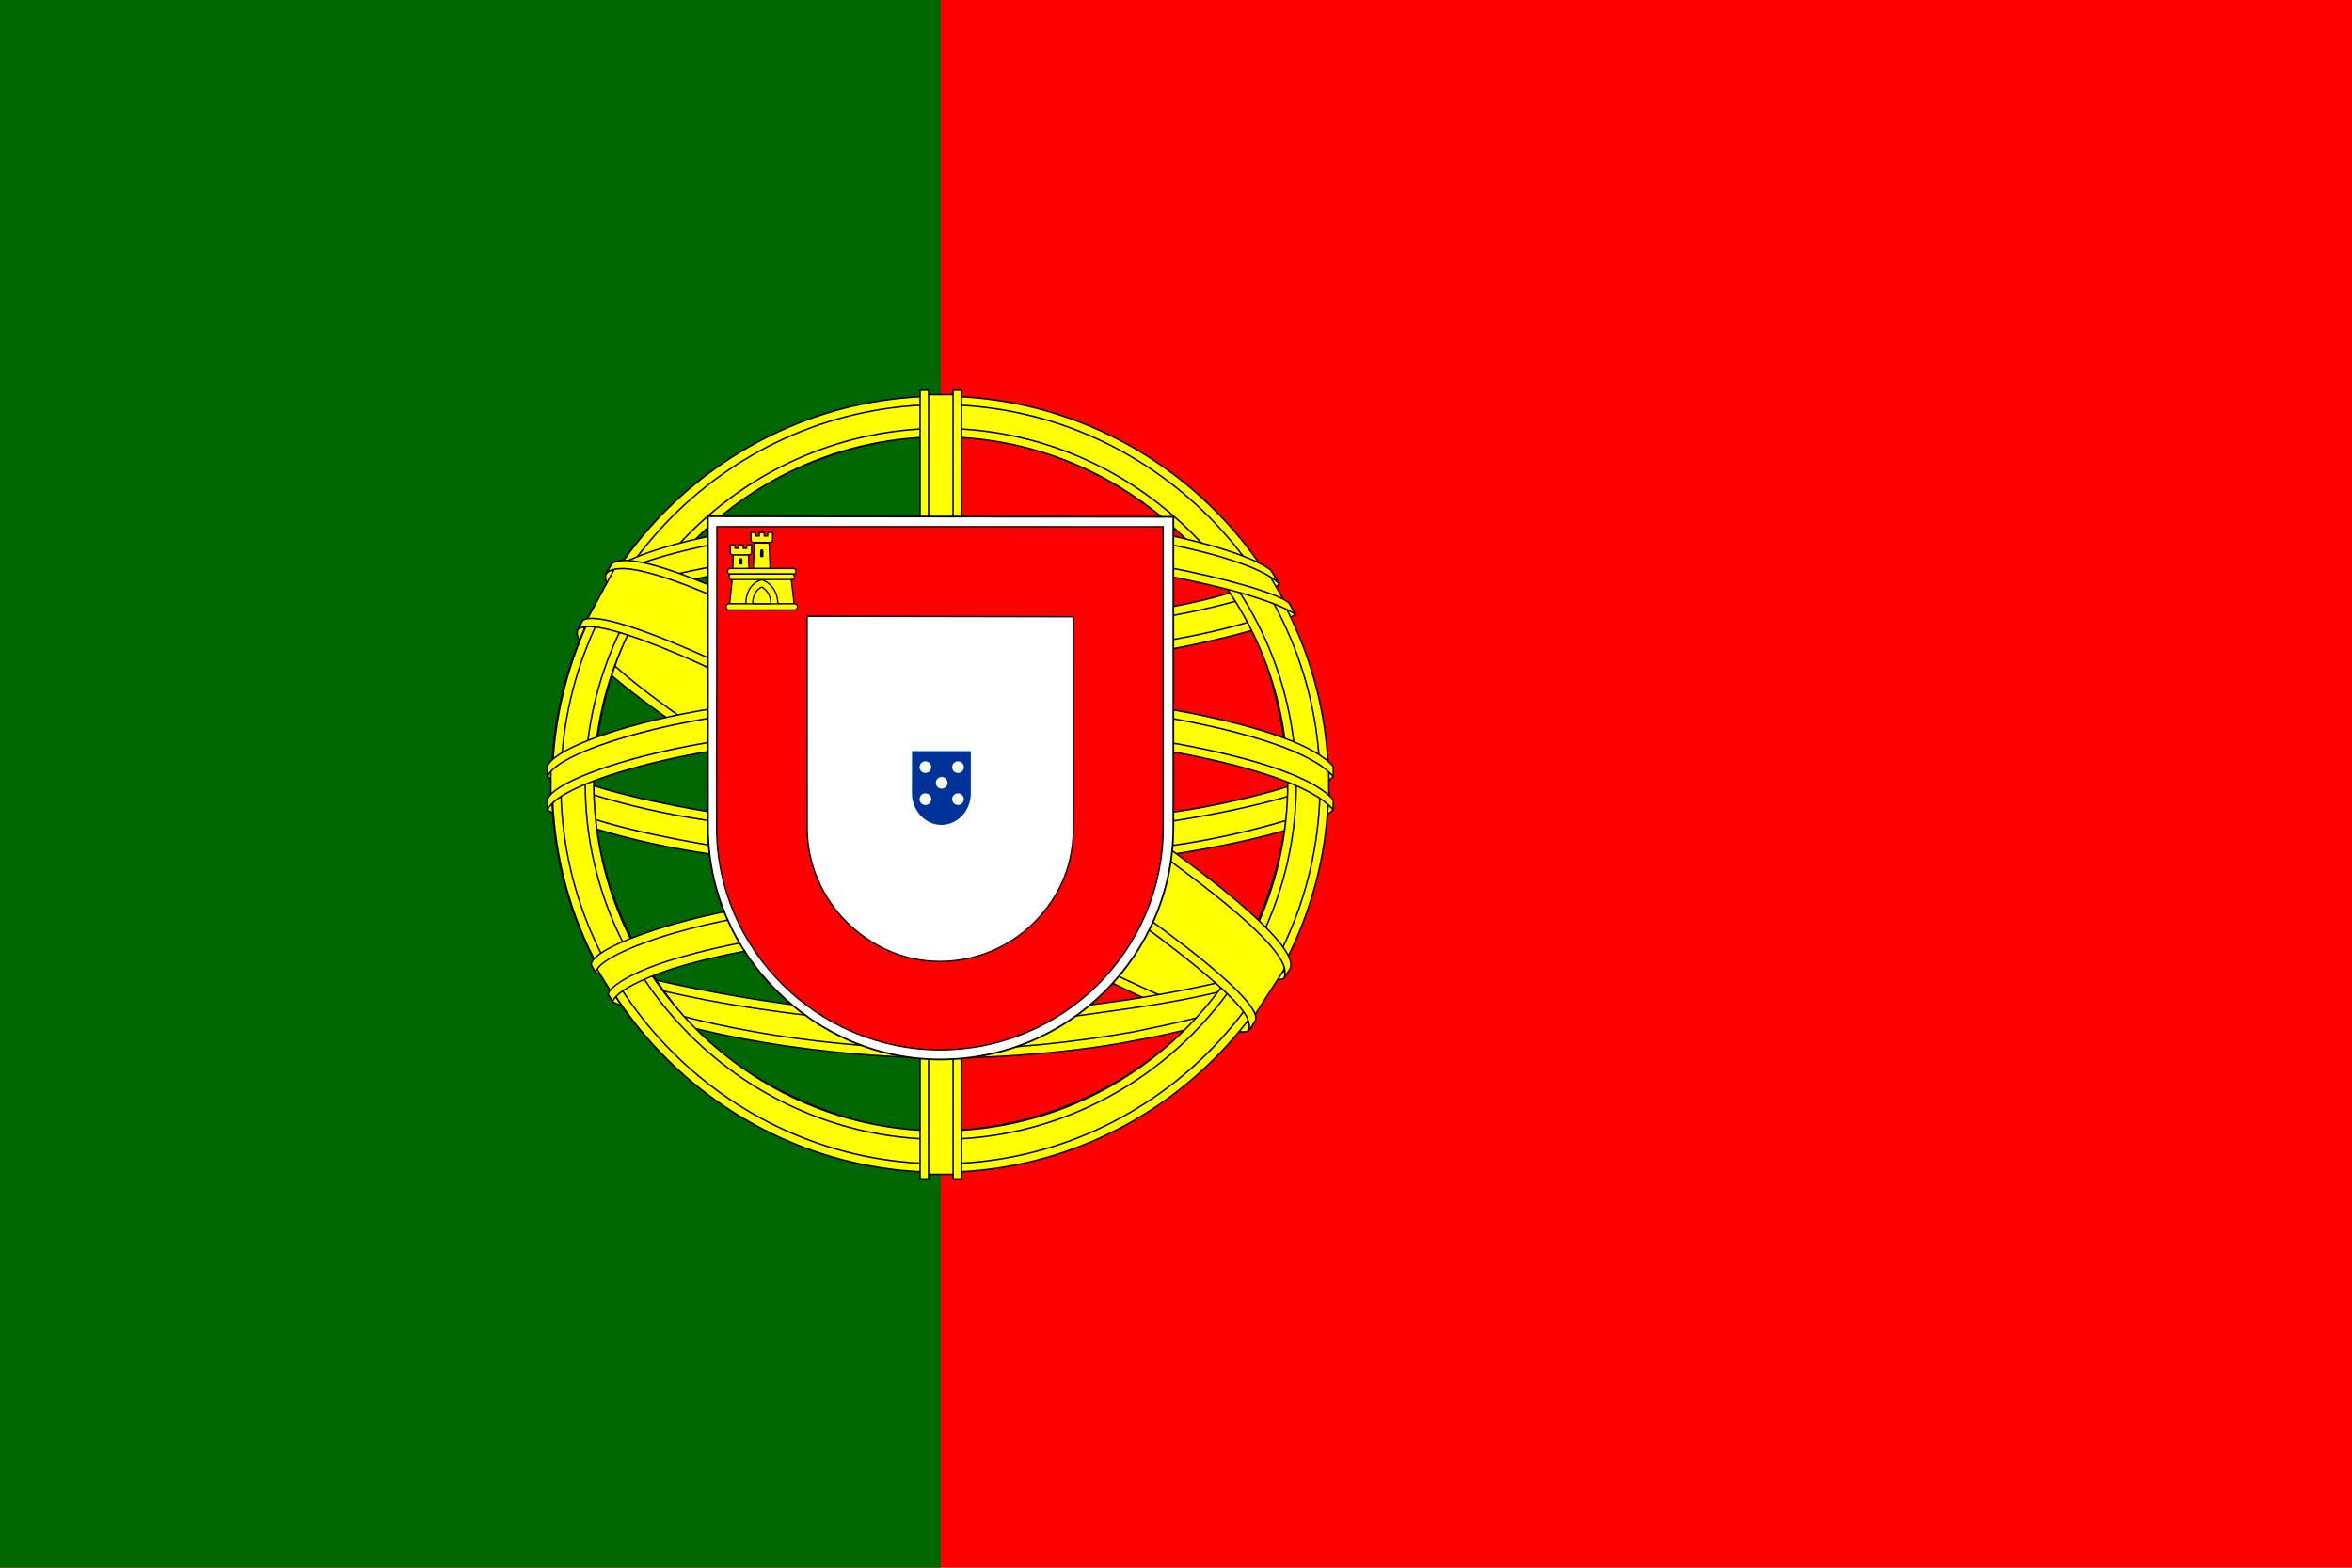
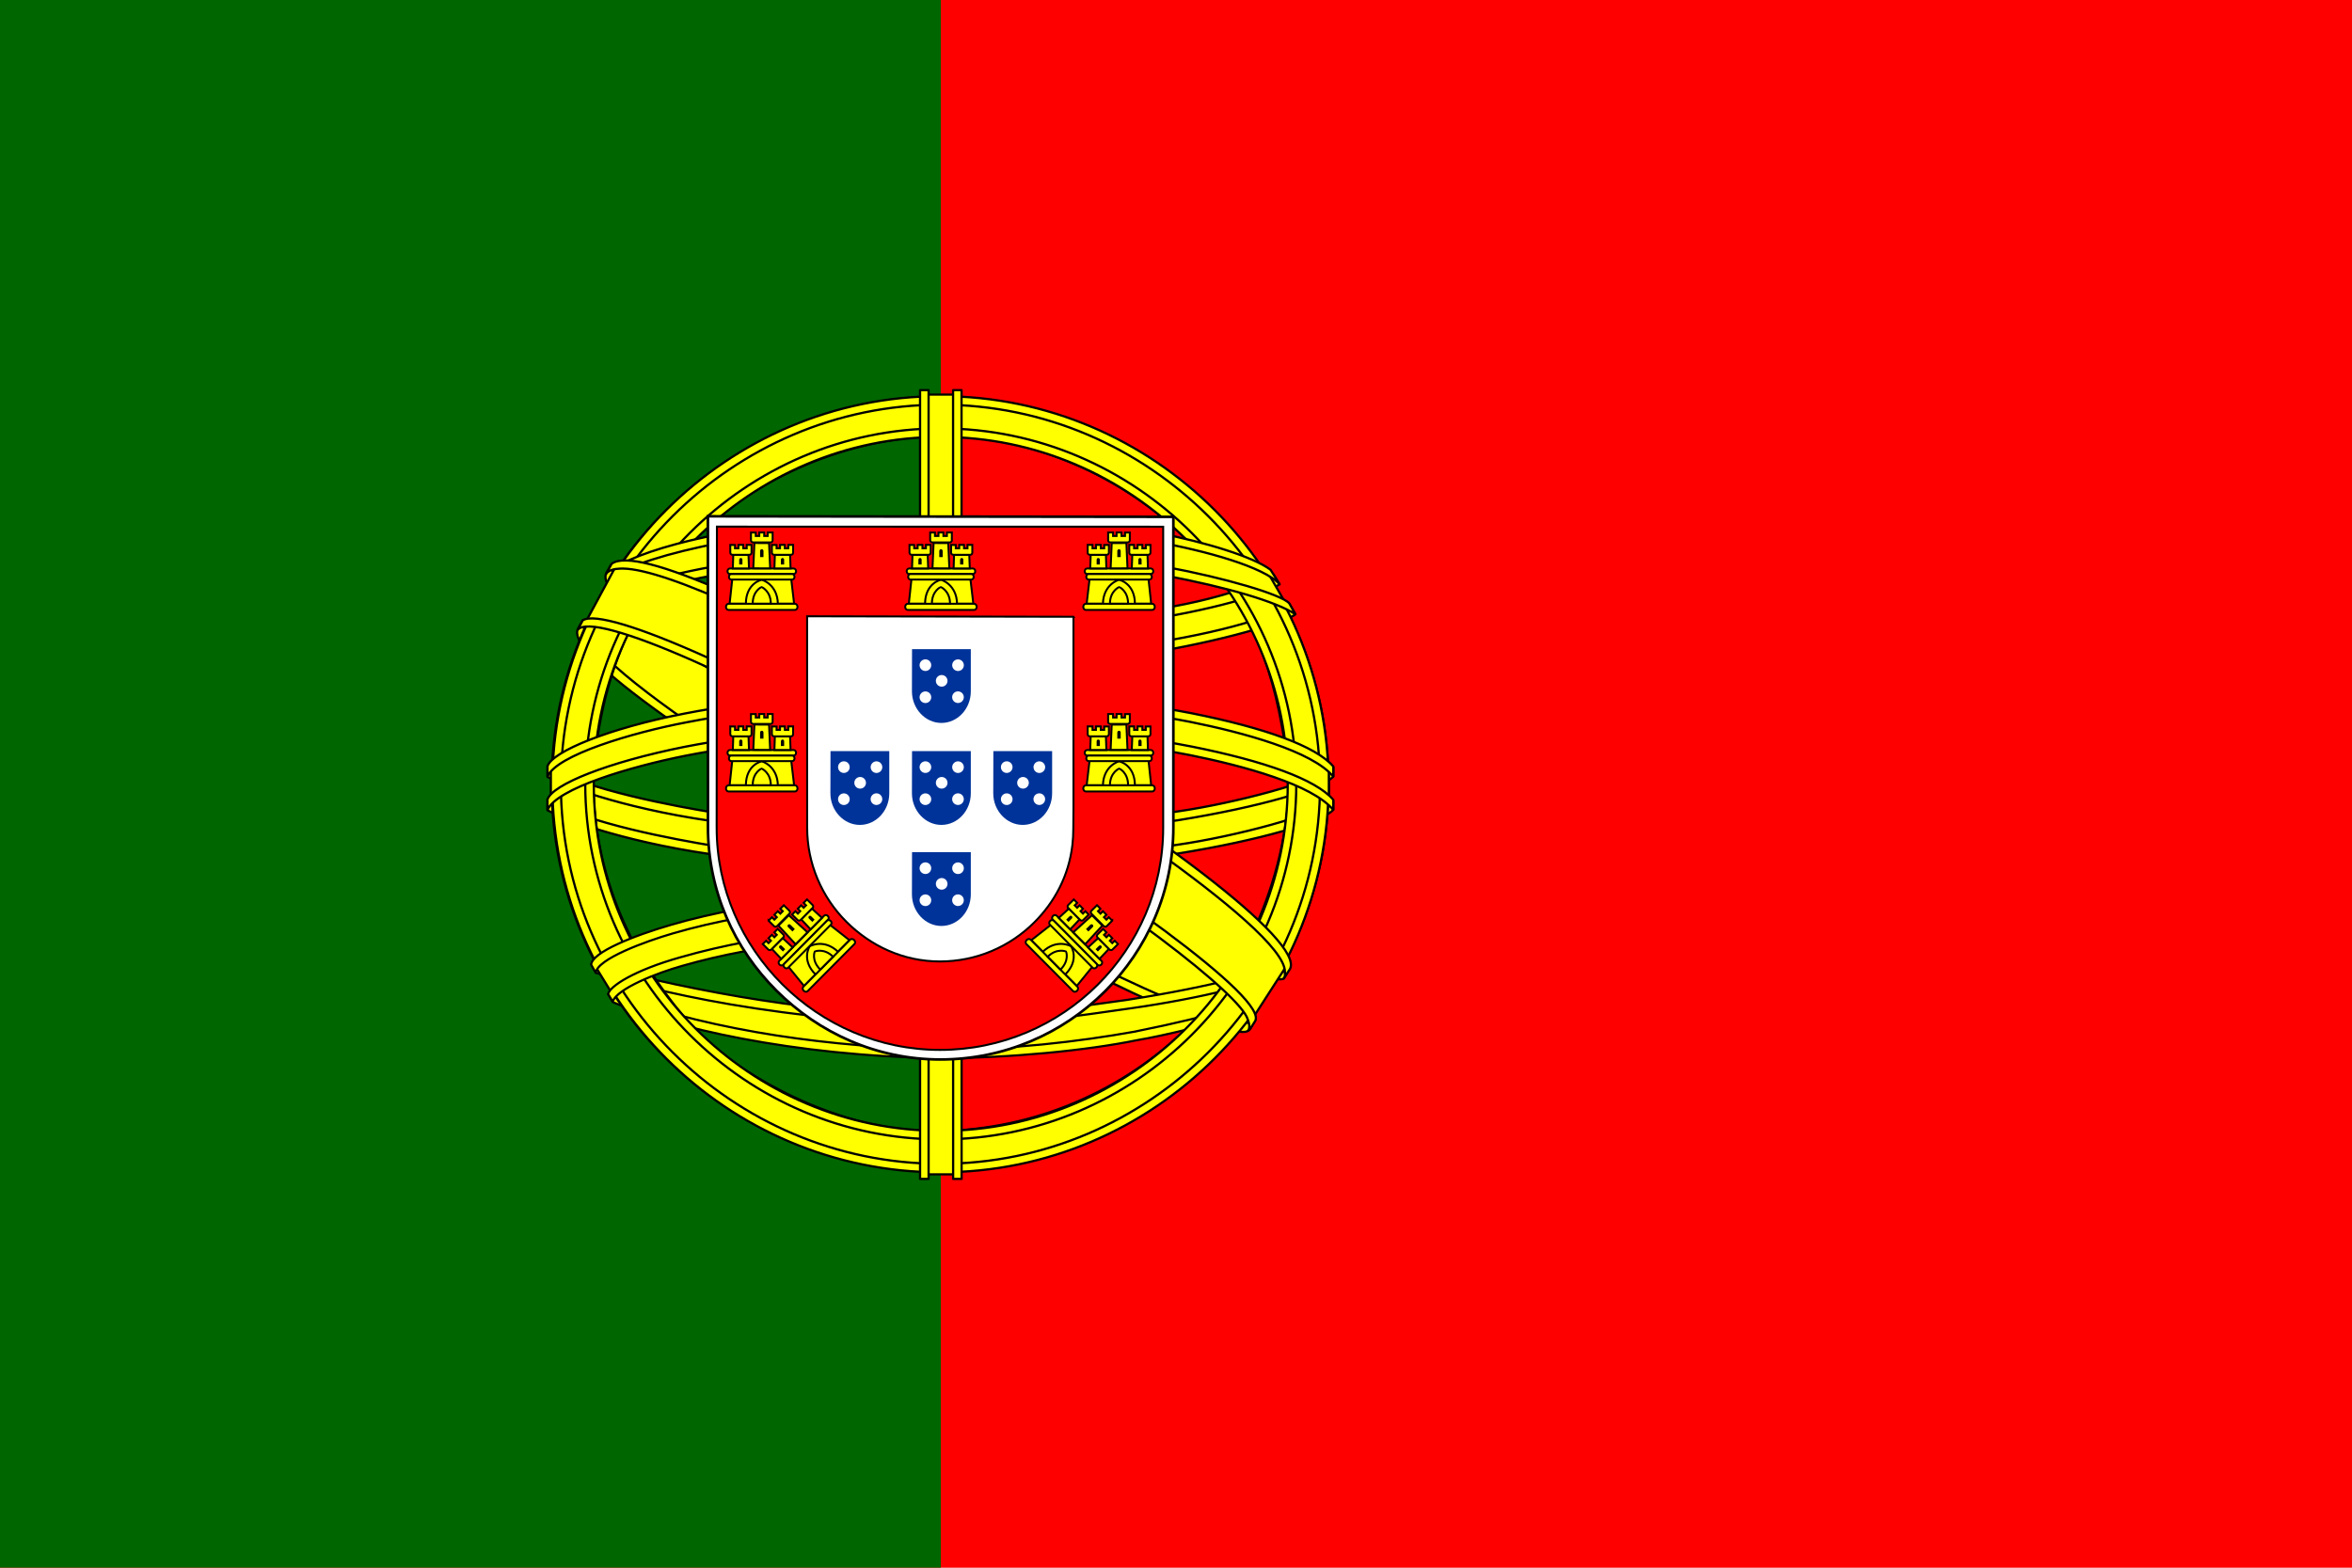
- <svg xmlns="http://www.w3.org/2000/svg" width="900" height="600" viewBox="0 0 900 600" fill="none">
-   <path d="M900 0H0V600H900V0Z" fill="#FF0000" />
-   <path d="M360 0H0V600H360V0Z" fill="#006600" />
-   <path fill-rule="evenodd" clip-rule="evenodd" d="M477.36 393.06C432.045 391.695 224.25 261.99 222.825 241.335L234.3 222.199C254.911 252.148 467.34 378.289 488.205 373.819L477.36 393.054" fill="#FFFF00" />
-   <path d="M477.36 393.06C432.045 391.695 224.25 261.99 222.825 241.335L234.3 222.199C254.911 252.148 467.34 378.289 488.205 373.819L477.36 393.054" stroke="black" stroke-width="0.573" stroke-linecap="round" stroke-linejoin="round" />
-   <path fill-rule="evenodd" clip-rule="evenodd" d="M231.885 219.6C227.82 230.54 286.108 266.577 356.239 309.231C426.367 351.882 486.837 378.24 491.319 374.46C491.593 373.972 493.524 370.648 493.347 370.675C492.507 371.941 490.462 372.341 487.271 371.421C468.325 365.956 418.909 343.274 357.71 306.162C296.513 269.048 243.269 234.846 234.994 220.314C234.418 219.307 234.008 217.47 234.091 216.041L233.89 216.038L232.128 219.118L231.886 219.601H231.885L231.885 219.6ZM478.425 393.66C477.656 395.054 476.224 395.1 473.503 394.801C456.553 392.926 405.119 367.914 344.26 331.482C273.445 289.092 214.96 250.467 221.305 240.372L223.031 237.32L223.371 237.426C217.665 254.533 338.793 323.793 345.924 328.209C416.01 371.63 475.096 396.986 480.325 390.396L478.423 393.668V393.664L478.425 393.66Z" fill="#FFFF00" stroke="black" stroke-width="0.573" stroke-linecap="round" stroke-linejoin="round" />
-   <path fill-rule="evenodd" clip-rule="evenodd" d="M360.255 253.845C405.611 253.486 461.58 247.647 493.79 234.81L486.85 223.535C467.812 234.072 411.535 241.001 359.872 242.037C298.768 241.475 255.637 235.785 234.026 221.285L227.476 233.291C267.202 250.102 307.91 253.672 360.256 253.846" fill="#FFFF00" />
-   <path d="M360.255 253.845C405.611 253.486 461.58 247.647 493.79 234.81L486.85 223.535C467.812 234.072 411.535 241.001 359.872 242.037C298.768 241.475 255.637 235.785 234.026 221.285L227.476 233.291C267.202 250.102 307.91 253.672 360.256 253.846" stroke="black" stroke-width="0.573" stroke-linecap="round" stroke-linejoin="round" />
-   <path fill-rule="evenodd" clip-rule="evenodd" d="M495.66 235.065C494.552 236.838 473.546 244.082 442.601 249.428C421.619 252.627 394.25 255.361 360.095 255.394C327.645 255.425 301.137 253.115 281.069 250.395C248.585 245.302 231.819 238.215 225.621 235.711C226.214 234.532 226.595 233.705 227.166 232.604C245.009 239.708 261.852 243.992 281.585 247.028C301.521 249.728 327.71 252.071 359.999 252.041C393.995 252.006 421.062 249.064 441.923 245.961C473.655 240.842 490.989 234.256 493.424 231.197L495.665 235.065H495.662H495.66ZM489.57 223.631C486.13 226.393 468.993 232.471 438.841 237.286C418.719 240.17 393.133 242.751 360.444 242.783C329.388 242.813 304.015 240.721 284.716 237.909C254.095 233.91 237.798 226.696 231.922 224.593C232.507 223.582 233.102 222.58 233.713 221.573C238.285 223.875 254.013 230.259 285.052 234.656C304.132 237.362 329.544 239.378 360.445 239.346C392.98 239.313 418.275 236.682 438.27 233.814C468.577 229.644 484.885 221.893 487.362 219.952L489.571 223.628V223.631L489.57 223.631Z" fill="#FFFF00" stroke="black" stroke-width="0.573" stroke-linecap="round" stroke-linejoin="round" />
-   <path fill-rule="evenodd" clip-rule="evenodd" d="M211.32 308.49C239.217 323.494 301.177 331.056 359.811 331.576C413.197 331.661 482.748 323.324 508.756 309.541L508.041 294.523C499.904 307.239 425.371 319.437 359.232 318.937C293.092 318.439 231.675 308.223 211.201 294.999L211.32 308.486" fill="#FFFF00" />
-   <path d="M211.32 308.49C239.217 323.494 301.177 331.056 359.811 331.576C413.197 331.661 482.748 323.324 508.756 309.541L508.041 294.523C499.904 307.239 425.371 319.437 359.232 318.937C293.092 318.439 231.675 308.223 211.201 294.999L211.32 308.486" stroke="black" stroke-width="0.573" stroke-linecap="round" stroke-linejoin="round" />
-   <path fill-rule="evenodd" clip-rule="evenodd" d="M510.18 306.33L510.181 309.911C506.272 314.585 481.762 321.649 451.026 326.624C427.633 330.21 397.135 332.916 359.133 332.916C323.029 332.916 294.238 330.341 271.911 326.914C236.617 321.774 214.042 312.774 209.511 310.088L209.531 305.91C223.143 314.96 260.022 321.581 272.406 323.607C294.588 327.012 323.208 329.567 359.132 329.567C396.956 329.567 427.283 326.88 450.528 323.318C472.58 320.132 503.994 311.848 510.179 306.332H510.18L510.18 306.33ZM510.195 293.591L510.196 297.173C506.287 301.844 481.777 308.908 451.041 313.883C427.648 317.469 397.15 320.174 359.148 320.174C323.044 320.174 294.253 317.603 271.926 314.172C236.632 309.035 214.057 300.035 209.526 297.348L209.546 293.17C223.158 302.219 260.037 308.841 272.421 310.864C294.603 314.272 323.223 316.828 359.147 316.828C396.971 316.828 427.298 314.14 450.543 310.575C472.595 307.389 504.009 299.105 510.194 293.589L510.195 293.592L510.195 293.591Z" fill="#FFFF00" stroke="black" stroke-width="0.573" stroke-linecap="round" stroke-linejoin="round" />
-   <path fill-rule="evenodd" clip-rule="evenodd" d="M359.685 390.48C295.527 390.098 240.553 372.992 228.945 370.164L237.41 383.416C257.915 392.041 311.546 404.896 360.3 403.472C409.056 402.05 451.665 398.273 481.692 383.656L490.372 369.922C469.909 379.56 400.27 390.381 359.684 390.48" fill="#FFFF00" />
-   <path d="M359.685 390.48C295.527 390.098 240.553 372.992 228.945 370.164L237.41 383.416C257.915 392.041 311.546 404.896 360.3 403.472C409.056 402.05 451.665 398.273 481.692 383.656L490.372 369.922C469.909 379.56 400.27 390.381 359.684 390.48" stroke="black" stroke-width="0.573" stroke-linecap="round" stroke-linejoin="round" />
-   <path fill-rule="evenodd" clip-rule="evenodd" d="M484.95 380.58C483.675 382.528 482.375 384.453 481.056 386.324C466.893 391.318 444.577 396.56 435.16 398.09C415.924 402.053 386.163 404.981 359.749 404.994C302.914 404.162 256.392 393.036 234.505 383.546L232.739 380.509L233.028 380.053L236.022 381.215C274.944 395.14 318.659 400.695 360.07 401.693C386.377 401.785 412.712 398.678 434.008 394.869C466.664 388.326 479.869 383.394 483.92 381.158L484.951 380.58H484.949L484.95 380.58ZM492.476 368.167C492.509 368.205 492.542 368.242 492.574 368.283C491.62 369.893 490.637 371.531 489.631 373.177C482.077 375.877 461.578 381.875 431.642 386.06C411.919 388.747 399.659 391.349 360.424 392.111C286.901 390.241 239.299 375.865 227.99 372.319L226.314 369.104C268.923 380.227 312.447 387.992 360.426 388.786C396.322 388.021 411.594 385.378 431.154 382.711C466.061 377.283 483.648 371.536 488.927 369.877C488.86 369.782 488.782 369.681 488.695 369.578L492.48 368.164L492.477 368.167L492.476 368.167Z" fill="#FFFF00" stroke="black" stroke-width="0.55" stroke-linecap="round" stroke-linejoin="round" />
-   <path fill-rule="evenodd" clip-rule="evenodd" d="M493.245 296.64C493.453 338.845 471.855 376.719 454.458 393.427C429.846 417.066 397.214 432.271 359.105 432.972C316.55 433.754 276.425 406.011 265.662 393.823C244.62 369.996 227.489 339.738 226.94 298.959C229.546 252.895 247.629 220.809 273.842 198.805C300.054 176.802 334.956 166.086 364.023 166.852C397.56 167.737 436.736 184.189 463.805 216.85C481.539 238.249 489.219 261.472 493.245 296.64ZM359.466 152.127C441.194 152.127 508.41 218.634 508.41 300.181C508.41 381.727 441.194 448.237 359.466 448.237C277.739 448.237 211.08 381.729 211.08 300.181C211.08 218.634 277.739 152.127 359.466 152.127" fill="#FFFF00" />
-   <path d="M359.466 152.127C441.194 152.127 508.41 218.634 508.41 300.181C508.41 381.727 441.194 448.237 359.466 448.237C277.739 448.237 211.08 381.729 211.08 300.181C211.08 218.634 277.739 152.127 359.466 152.127M493.245 296.64C493.453 338.845 471.855 376.719 454.458 393.427C429.846 417.066 397.214 432.271 359.105 432.972C316.55 433.754 276.425 406.011 265.662 393.823C244.62 369.996 227.489 339.738 226.94 298.959C229.546 252.895 247.629 220.809 273.842 198.805C300.054 176.802 334.956 166.086 364.023 166.852C397.56 167.737 436.736 184.189 463.805 216.85C481.539 238.249 489.219 261.472 493.245 296.64Z" stroke="black" stroke-width="0.573" stroke-linecap="round" stroke-linejoin="round" />
-   <path fill-rule="evenodd" clip-rule="evenodd" d="M359.865 151.62C441.666 151.62 508.382 218.345 508.382 300.153C508.382 381.96 441.665 448.683 359.865 448.683C278.064 448.683 211.349 381.962 211.349 300.153C211.349 218.345 278.066 151.62 359.865 151.62V151.62ZM214.617 300.154C214.617 380.044 280.221 445.417 359.865 445.417C439.511 445.417 505.115 380.044 505.115 300.154C505.115 220.261 439.509 154.888 359.865 154.888C280.221 154.888 214.617 220.264 214.617 300.154Z" fill="#FFFF00" stroke="black" stroke-width="0.573" stroke-linecap="round" stroke-linejoin="round" />
-   <path fill-rule="evenodd" clip-rule="evenodd" d="M359.985 163.965C434.581 163.965 496.024 225.196 496.024 300.021C496.024 374.847 434.58 436.075 359.985 436.075C285.39 436.075 223.945 374.847 223.945 300.021C223.945 225.196 285.391 163.965 359.985 163.965V163.965ZM227.212 300.02C227.212 373.047 287.181 432.806 359.985 432.806C432.789 432.806 492.757 373.047 492.757 300.02C492.757 226.991 432.79 167.232 359.985 167.232C287.181 167.232 227.212 226.991 227.212 300.02Z" fill="#FFFF00" stroke="black" stroke-width="0.573" stroke-linecap="round" stroke-linejoin="round" />
-   <path fill-rule="evenodd" clip-rule="evenodd" d="M365.97 151.02H353.242L353.257 449.46H366.029L365.97 151.02Z" fill="#FFFF00" stroke="black" stroke-width="0.573" stroke-linecap="round" stroke-linejoin="round" />
-   <path fill-rule="evenodd" clip-rule="evenodd" d="M364.695 149.319H367.935L367.963 451.194H364.72L364.697 149.319H364.695ZM352.063 149.322H355.328L355.333 451.197H352.065V149.322H352.063Z" fill="#FFFF00" stroke="black" stroke-width="0.573" stroke-linecap="round" stroke-linejoin="round" />
-   <path fill-rule="evenodd" clip-rule="evenodd" d="M508.485 305.902V294.869L499.5 286.499L448.5 272.999L375 265.499L286.5 269.999L223.5 284.999L210.78 294.419V305.455L243 290.999L319.5 278.999H393L447 284.999L484.5 293.999L508.485 305.902Z" fill="#FFFF00" stroke="black" stroke-width="0.573" stroke-linecap="round" stroke-linejoin="round" />
-   <path fill-rule="evenodd" clip-rule="evenodd" d="M359.925 277.155C395 277.09 429.03 280.478 456.023 285.734C483.876 291.302 503.478 298.268 510.18 306.091L510.173 309.964C502.09 300.229 475.713 293.092 455.396 289.012C428.609 283.801 394.806 280.437 359.925 280.502C323.118 280.571 288.845 284.057 262.449 289.207C241.269 293.409 213.023 301.758 209.496 309.994V305.96C211.433 300.26 232.466 291.741 261.972 285.835C288.566 280.649 322.902 277.222 359.925 277.155V277.155ZM359.94 264.417C395.015 264.353 429.045 267.743 456.038 272.996C483.891 278.567 503.493 285.529 510.195 293.352L510.188 297.226C502.105 287.493 475.728 280.355 455.411 276.277C428.624 271.063 394.821 267.699 359.94 267.767C323.133 267.833 289.026 271.321 262.628 276.469C242.189 280.343 212.789 289.023 209.51 297.259V293.222C211.446 287.584 232.905 278.76 261.987 273.097C288.581 267.911 322.917 264.487 359.94 264.417V264.417Z" fill="#FFFF00" stroke="black" stroke-width="0.573" stroke-linecap="round" stroke-linejoin="round" />
-   <path fill-rule="evenodd" clip-rule="evenodd" d="M359.22 199.44C414.493 199.163 462.705 207.168 484.762 218.467L492.808 232.386C473.637 222.054 421.624 211.311 359.301 212.917C308.52 213.229 254.26 218.508 227.037 233.032L236.642 216.969C258.984 205.382 311.675 199.504 359.222 199.443" fill="#FFFF00" />
-   <path d="M359.22 199.44C414.493 199.163 462.705 207.168 484.762 218.467L492.808 232.386C473.637 222.054 421.624 211.311 359.301 212.917C308.52 213.229 254.26 218.508 227.037 233.032L236.642 216.969C258.984 205.382 311.675 199.504 359.222 199.443" stroke="black" stroke-width="0.573" stroke-linecap="round" stroke-linejoin="round" />
-   <path fill-rule="evenodd" clip-rule="evenodd" d="M359.955 210.93C391.481 210.846 421.943 212.625 446.169 216.995C468.731 221.194 490.247 227.497 493.323 230.886L495.708 235.101C488.226 230.215 469.607 224.775 445.7 220.242C421.691 215.729 391.25 214.234 359.9 214.317C324.317 214.195 296.672 216.073 272.946 220.21C247.854 224.905 230.445 231.612 226.151 234.799L228.488 230.344C236.833 226.087 250.073 220.955 272.323 216.949C296.858 212.467 324.797 211.123 359.957 210.93H359.956L359.955 210.93ZM359.942 198.203C390.111 198.124 419.9 199.805 443.12 203.979C461.433 207.544 479.544 213.11 486.176 218.063L489.664 223.606C483.734 217.014 461.41 210.767 441.703 207.268C418.662 203.294 390.111 201.721 359.941 201.47C328.279 201.558 299.019 203.498 276.313 207.632C254.652 211.754 240.673 216.634 234.759 220.446L237.826 215.815C245.988 211.519 259.174 207.572 275.781 204.346C298.654 200.181 328.095 198.292 359.943 198.203H359.942Z" fill="#FFFF00" stroke="black" stroke-width="0.573" stroke-linecap="round" stroke-linejoin="round" />
-   <path fill-rule="evenodd" clip-rule="evenodd" d="M433.725 361.89C406.398 356.789 379.022 356.048 359.9 356.273C267.789 357.352 238.034 375.186 234.402 380.586L227.518 369.364C250.969 352.366 301.128 342.833 360.399 343.808C391.176 344.312 417.735 346.356 440.077 350.684L433.723 361.893" fill="#FFFF00" />
-   <path d="M433.725 361.89C406.398 356.789 379.022 356.048 359.9 356.273C267.789 357.352 238.034 375.186 234.402 380.586L227.518 369.364C250.969 352.366 301.128 342.833 360.399 343.808C391.176 344.312 417.735 346.356 440.077 350.684L433.723 361.893" stroke="black" stroke-width="0.573" stroke-linecap="round" stroke-linejoin="round" />
-   <path fill-rule="evenodd" clip-rule="evenodd" d="M359.37 354.69C384.993 355.072 410.144 356.13 434.42 360.657L432.662 363.761C410.115 359.599 386.079 358.006 359.457 358.136C325.463 357.87 291.08 361.045 261.146 369.636C251.701 372.264 236.064 378.337 234.47 383.355L232.721 380.471C233.225 377.505 242.675 371.349 260.342 366.385C294.629 356.567 326.7 354.912 359.37 354.687V354.69L359.37 354.69ZM360.533 341.795C387.08 342.291 414.496 343.519 441.143 348.797L439.312 352.028C415.249 347.251 392.259 345.658 360.69 345.172C326.587 345.235 290.413 347.666 257.523 357.228C246.904 360.321 228.577 367.009 227.967 372.303L226.218 369.205C226.616 364.396 242.481 358.123 256.755 353.971C289.899 344.335 326.167 341.857 360.534 341.795L360.533 341.795Z" fill="#FFFF00" stroke="black" stroke-width="0.55" stroke-linecap="round" stroke-linejoin="round" />
-   <path fill-rule="evenodd" clip-rule="evenodd" d="M491.37 371.07L480.301 388.244L448.5 360L366 304.5L273 253.5L224.715 236.985L235.005 217.905L238.5 216L268.5 223.5L367.5 274.5L424.5 310.5L472.5 345L492 367.5L491.37 371.07Z" fill="#FFFF00" stroke="black" stroke-width="0.573" stroke-linecap="round" stroke-linejoin="round" />
-   <path fill-rule="evenodd" clip-rule="evenodd" d="M222.975 237.435C231.444 231.691 293.684 259.417 358.808 298.686C423.759 338.067 485.823 382.567 480.221 390.895L478.378 393.794L477.533 394.461C477.714 394.331 478.648 393.189 477.441 390.102C474.674 380.996 430.649 345.865 357.6 301.759C286.388 259.296 227.039 233.703 221.105 241.018L222.975 237.434H222.974L222.975 237.435ZM493.635 370.826C498.99 360.248 441.261 316.76 369.687 274.418C296.468 232.919 243.696 208.491 234.057 215.775L231.916 219.674C231.897 219.888 231.994 219.408 232.446 219.059C234.199 217.529 237.104 217.632 238.415 217.609C255.012 217.857 302.415 239.672 368.924 277.801C398.066 294.773 492.03 355.037 491.672 371.984C491.697 373.441 491.792 373.741 491.245 374.462L493.635 370.827V370.824L493.635 370.826Z" fill="#FFFF00" stroke="black" stroke-width="0.573" stroke-linecap="round" stroke-linejoin="round" />
-   <path d="M270.9 316.515C270.9 340.921 280.894 362.995 297.085 379.128C313.308 395.295 335.353 405.496 359.799 405.496C384.37 405.496 406.669 395.518 422.823 379.413C438.976 363.31 448.987 341.085 448.992 316.593H448.989V197.809L270.879 197.598L270.897 316.515H270.9L270.9 316.515Z" fill="white" stroke="black" stroke-width="0.67" />
-   <path d="M274.23 316.68V316.747C274.23 340.083 283.892 361.333 299.393 376.761C314.924 392.218 336.314 401.829 359.714 401.829C383.235 401.829 404.582 392.288 420.047 376.89C435.509 361.492 445.092 340.24 445.095 316.824H445.092V201.585L274.332 201.557L274.228 316.679L274.23 316.68ZM410.761 236.059L410.767 309.395L410.704 317.153H410.706C410.706 319.194 410.583 321.521 410.345 323.503C408.957 335.097 403.624 345.203 395.727 353.065C386.482 362.268 373.72 367.977 359.656 367.977C345.666 367.977 333.198 362.07 323.913 352.827C314.388 343.347 308.868 330.348 308.868 316.906L308.848 235.872L410.758 236.055L410.761 236.058L410.761 236.059Z" fill="#FF0000" stroke="black" stroke-width="0.507" />
-   <path d="M285.285 231.645C285.488 223.363 291.364 221.403 291.406 221.374C291.448 221.346 297.753 223.485 297.732 231.722L285.285 231.645" fill="#FFFF00" />
-   <path d="M280.215 221.535L279.192 231.052L285.403 231.066C285.463 223.192 291.364 221.882 291.507 221.911C291.641 221.904 297.49 223.652 297.646 231.066H303.873L302.748 221.476L280.216 221.533V221.536L280.215 221.535Z" fill="#FFFF00" stroke="black" stroke-width="0.5" />
-   <path d="M278.775 231.09H304.194C304.73 231.09 305.168 231.619 305.168 232.266C305.168 232.911 304.73 233.438 304.194 233.438H278.775C278.239 233.438 277.801 232.911 277.801 232.266C277.801 231.619 278.239 231.09 278.775 231.09Z" fill="#FFFF00" stroke="black" stroke-width="0.5" />
-   <path d="M288.015 231.045C288.042 226.076 291.408 224.67 291.425 224.672C291.426 224.672 294.938 226.122 294.966 231.045H288.015" fill="#FFFF00" />
-   <path d="M288.015 231.045C288.042 226.076 291.408 224.67 291.425 224.672C291.426 224.672 294.938 226.122 294.966 231.045H288.015" stroke="black" stroke-width="0.5" />
-   <path d="M279.315 217.575H303.682C304.196 217.575 304.616 218.053 304.616 218.632C304.616 219.213 304.196 219.689 303.682 219.689H279.315C278.802 219.689 278.381 219.216 278.381 218.632C278.381 218.053 278.802 217.575 279.315 217.575Z" fill="#FFFF00" stroke="black" stroke-width="0.5" />
-   <path d="M279.825 219.705H303.132C303.623 219.705 304.025 220.18 304.025 220.761C304.025 221.343 303.623 221.818 303.132 221.818H279.825C279.334 221.818 278.932 221.343 278.932 220.761C278.932 220.18 279.334 219.705 279.825 219.705Z" fill="#FFFF00" stroke="black" stroke-width="0.5" />
-   <path d="M287.355 203.82L289.195 203.823V205.13H290.538V203.794L292.423 203.8V205.131H293.769V203.795H295.656L295.653 206.812C295.653 207.286 295.272 207.593 294.83 207.593H288.213C287.768 207.593 287.358 207.237 287.357 206.803L287.353 203.821H287.354L287.355 203.82Z" fill="#FFFF00" stroke="black" stroke-width="0.5" />
-   <path d="M294.285 207.855L294.7 217.532L288.246 217.508L288.673 207.83L294.285 207.855" fill="#FFFF00" />
-   <path d="M294.285 207.855L294.7 217.532L288.246 217.508L288.673 207.83L294.285 207.855" stroke="black" stroke-width="0.5" />
-   <path d="M286.41 212.34L286.607 217.556L280.419 217.559L280.594 212.34H286.411H286.41L286.41 212.34Z" fill="#FFFF00" stroke="black" stroke-width="0.5" />
-   <path d="M279.45 208.56L281.249 208.565V209.873H282.565V208.534L284.409 208.54V209.874H285.728V208.535L287.574 208.538L287.571 211.555C287.571 212.026 287.198 212.333 286.766 212.333H280.291C279.857 212.333 279.454 211.98 279.452 211.545L279.448 208.562H279.449L279.45 208.56Z" fill="#FFFF00" stroke="black" stroke-width="0.5" />
-   <path d="M290.85 210.915C290.81 209.974 292.165 209.964 292.149 210.915V213.22H290.85V210.916" fill="black" />
-   <path d="M282.855 214.26C282.85 213.352 284.11 213.333 284.094 214.26V216.041H282.855V214.261" fill="black" />
-   <path d="M348.954 303.609V303.616C348.954 306.934 350.228 309.957 352.272 312.15C354.319 314.351 357.14 315.717 360.225 315.717C363.325 315.717 366.14 314.36 368.179 312.169C370.216 309.981 371.482 306.961 371.482 303.629V287.477L348.994 287.459L348.953 303.608" fill="#003399" />
-   <path d="M354.111 295.831C355.342 295.831 356.34 294.833 356.34 293.602C356.34 292.371 355.342 291.373 354.111 291.373C352.88 291.373 351.882 292.371 351.882 293.602C351.882 294.833 352.88 295.831 354.111 295.831Z" fill="white" />
-   <path d="M366.588 295.842C367.819 295.842 368.817 294.844 368.817 293.613C368.817 292.382 367.819 291.384 366.588 291.384C365.357 291.384 364.359 292.382 364.359 293.613C364.359 294.844 365.357 295.842 366.588 295.842Z" fill="white" />
-   <path d="M360.337 301.831C361.568 301.831 362.566 300.833 362.566 299.602C362.566 298.371 361.568 297.373 360.337 297.373C359.106 297.373 358.108 298.371 358.108 299.602C358.108 300.833 359.106 301.831 360.337 301.831Z" fill="white" />
-   <path d="M354.111 308.103C355.342 308.103 356.34 307.105 356.34 305.874C356.34 304.643 355.342 303.645 354.111 303.645C352.88 303.645 351.882 304.643 351.882 305.874C351.882 307.105 352.88 308.103 354.111 308.103Z" fill="white" />
-   <path d="M366.575 308.086C367.806 308.086 368.804 307.088 368.804 305.857C368.804 304.626 367.806 303.628 366.575 303.628C365.344 303.628 364.346 304.626 364.346 305.857C364.346 307.088 365.344 308.086 366.575 308.086Z" fill="white" />
+ <svg xmlns="http://www.w3.org/2000/svg" xmlns:xlink="http://www.w3.org/1999/xlink" width="600" height="400">
+   <rect width="600" height="400" fill="#f00" />
+   <rect width="240" height="400" fill="#060" />
+   <g fill="#ff0" fill-rule="evenodd" stroke="#000" stroke-width="0.573" stroke-linecap="round" stroke-linejoin="round">
+     <path d="m318.24,262.04c-30.21-0.91-168.74-87.38-169.69-101.15l7.65-12.757c13.741,19.966,155.36,104.06,169.27,101.08l-7.23,12.823" />
+     <path d="m154.59,146.4c-2.71,7.294,36.149,31.318,82.903,59.754,46.752,28.434,87.065,46.006,90.053,43.486,0.183-0.325,1.47-2.541,1.352-2.523-0.56,0.844-1.923,1.11-4.051,0.497-12.631-3.643-45.575-18.765-86.374-43.506-40.798-24.743-76.294-47.544-81.811-57.232-0.384-0.671-0.657-1.896-0.601-2.849l-0.134-0.002-1.175,2.053-0.161,0.322h-0.001zm164.36,116.04c-0.512,0.93-1.468,0.96-3.282,0.761-11.3-1.251-45.589-17.925-86.162-42.213-47.21-28.26-86.2-54.01-81.97-60.74l1.151-2.035,0.227,0.071c-3.804,11.405,76.948,57.578,81.702,60.522,46.724,28.947,86.115,45.851,89.601,41.458l-1.268,2.181v-0.002z" />
+     <path d="m240.17,169.23c30.237-0.239,67.55-4.132,89.023-12.69l-4.627-7.517c-12.692,7.025-50.21,11.644-84.652,12.335-40.736-0.375-69.49-4.168-83.897-13.835l-4.367,8.005c26.484,11.207,53.623,13.587,88.52,13.703" />
+     <path d="m330.44,156.71c-0.739,1.182-14.743,6.011-35.373,9.575-13.988,2.132-32.234,3.955-55.004,3.978-21.633,0.02-39.305-1.52-52.684-3.333-21.656-3.396-32.833-8.12-36.965-9.79,0.395-0.786,0.649-1.337,1.03-2.071,11.895,4.736,23.124,7.592,36.279,9.616,13.291,1.8,30.75,3.362,52.276,3.342,22.664-0.023,40.709-1.984,54.616-4.053,21.155-3.412,32.711-7.803,34.334-9.842l1.494,2.579h-0.002zm-4.06-7.623c-2.293,1.841-13.718,5.893-33.819,9.103-13.415,1.923-30.472,3.643-52.265,3.664-20.704,0.02-37.619-1.375-50.485-3.249-20.414-2.666-31.279-7.475-35.196-8.878,0.39-0.674,0.787-1.342,1.194-2.014,3.048,1.535,13.533,5.791,34.226,8.722,12.72,1.804,29.661,3.148,50.262,3.127,21.69-0.022,38.553-1.776,51.883-3.688,20.205-2.78,31.077-7.947,32.728-9.241l1.473,2.451v0.002z" />
+     <path d="m140.88,205.66c18.598,10.003,59.905,15.044,98.994,15.391,35.591,0.056,81.958-5.502,99.297-14.69l-0.477-10.012c-5.425,8.477-55.113,16.609-99.206,16.276-44.093-0.333-85.038-7.143-98.687-15.959l0.079,8.991" />
+     <path d="m340.12,204.22,0.001,2.387c-2.606,3.116-18.946,7.825-39.437,11.142-15.595,2.391-35.927,4.194-61.262,4.194-24.069,0-43.263-1.716-58.148-4.001-23.529-3.426-38.579-9.426-41.6-11.217l0.013-2.785c9.075,6.033,33.661,10.447,41.917,11.798,14.788,2.27,33.868,3.973,57.817,3.973,25.216,0,45.434-1.791,60.931-4.166,14.701-2.124,35.644-7.646,39.767-11.324h0.001zm0.01-8.492,0.001,2.387c-2.606,3.114-18.946,7.824-39.437,11.14-15.595,2.391-35.927,4.194-61.262,4.194-24.069,0-43.263-1.714-58.148-4.001-23.529-3.425-38.579-9.425-41.6-11.216l0.013-2.785c9.075,6.032,33.661,10.447,41.917,11.796,14.788,2.272,33.868,3.976,57.817,3.976,25.216,0,45.434-1.792,60.931-4.169,14.701-2.124,35.644-7.646,39.767-11.324l0.001,0.002z" />
+     <path d="m239.79,260.32c-42.772-0.255-79.421-11.659-87.16-13.544l5.643,8.834c13.67,5.75,49.424,14.32,81.927,13.371,32.504-0.948,60.91-3.466,80.928-13.211l5.786-9.155c-13.642,6.425-60.068,13.639-87.125,13.705" />
+     <path stroke-width="0.55" d="m323.3,253.72c-0.85,1.299-1.717,2.582-2.596,3.829-9.442,3.329-24.319,6.824-30.597,7.844-12.824,2.642-32.665,4.594-50.274,4.603-37.89-0.555-68.905-7.972-83.496-14.299l-1.177-2.024,0.192-0.304,1.997,0.774c25.948,9.283,55.091,12.987,82.698,13.652,17.538,0.062,35.095-2.01,49.292-4.549,21.771-4.362,30.574-7.65,33.275-9.14l0.687-0.385h-0.001zm5.017-8.275c0.022,0.026,0.044,0.05,0.065,0.078-0.636,1.073-1.291,2.165-1.962,3.262-5.036,1.8-18.702,5.799-38.659,8.589-13.149,1.791-21.322,3.526-47.479,4.034-49.015-1.247-80.75-10.831-88.289-13.195l-1.117-2.143c28.406,7.415,57.422,12.592,89.408,13.121,23.931-0.51,34.112-2.272,47.152-4.05,23.271-3.619,34.996-7.45,38.515-8.556-0.044-0.064-0.096-0.131-0.154-0.199l2.523-0.943-0.002,0.002z" />
+     <path d="m328.83,197.76c0.139,28.137-14.26,53.386-25.858,64.525-16.408,15.759-38.163,25.896-63.569,26.363-28.37,0.521-55.12-17.974-62.295-26.099-14.028-15.885-25.449-36.057-25.815-63.243,1.738-30.709,13.793-52.1,31.268-66.769s40.743-21.813,60.121-21.302c22.358,0.59,48.475,11.558,66.521,33.332,11.823,14.266,16.943,29.748,19.627,53.193zm-89.186-96.342c54.485,0,99.296,44.338,99.296,98.703,0,54.364-44.811,98.704-99.296,98.704s-98.924-44.339-98.924-98.704,44.439-98.703,98.924-98.703" />
+     <path d="m239.91,101.08c54.534,0,99.011,44.483,99.011,99.022,0,54.538-44.478,99.02-99.011,99.02-54.534,0-99.011-44.481-99.011-99.02s44.478-99.022,99.011-99.022zm-96.832,99.022c0,53.26,43.736,96.842,96.832,96.842,53.097,0,96.833-43.582,96.833-96.842,0-53.262-43.737-96.844-96.833-96.844s-96.832,43.584-96.832,96.844z" />
+     <path d="m239.99,109.31c49.731,0,90.693,40.821,90.693,90.704,0,49.884-40.963,90.703-90.693,90.703s-90.693-40.819-90.693-90.703c0-49.883,40.964-90.704,90.693-90.704zm-88.515,90.703c0,48.685,39.979,88.524,88.515,88.524s88.515-39.839,88.515-88.524c0-48.686-39.978-88.525-88.515-88.525-48.536,0-88.515,39.839-88.515,88.525z" />
+     <path d="m243.98,100.68-8.485,0,0.01,198.96,8.515,0z" />
+     <path d="m243.13,99.546h2.16l0.018,201.25h-2.162l-0.016-201.25zm-8.421,0.002h2.177l0.003,201.25h-2.178v-201.25z" />
+     <path d="m338.99,203.935,0-7.355-5.99-5.58-34-9-49-5-59,3-42,10-8.48,6.28,0,7.357l21.48-9.637,51-8h49l36,4,25,6z" />
+     <path d="m239.95,184.77c23.383-0.043,46.07,2.215,64.065,5.719,18.569,3.712,31.637,8.356,36.105,13.571l-0.005,2.582c-5.388-6.49-22.973-11.248-36.518-13.968-17.858-3.474-40.393-5.717-63.647-5.674-24.538,0.046-47.387,2.37-64.984,5.803-14.12,2.802-32.951,8.368-35.302,13.858v-2.689c1.291-3.8,15.313-9.479,34.984-13.417,17.729-3.457,40.62-5.742,65.302-5.786zm0.01-8.492c23.383-0.042,46.07,2.217,64.065,5.719,18.569,3.714,31.637,8.356,36.105,13.571l-0.005,2.582c-5.388-6.489-22.973-11.247-36.518-13.966-17.858-3.476-40.393-5.718-63.647-5.674-24.538,0.044-47.276,2.37-64.875,5.801-13.626,2.583-33.226,8.37-35.412,13.86v-2.691c1.291-3.759,15.597-9.641,34.985-13.417,17.729-3.457,40.62-5.74,65.302-5.786z" />
+     <path d="m239.48,132.96c36.849-0.184,68.99,5.152,83.695,12.685l5.364,9.279c-12.781-6.888-47.456-14.05-89.005-12.979-33.854,0.208-70.027,3.727-88.176,13.41l6.404-10.709c14.895-7.724,50.022-11.643,81.72-11.684" />
+     <path d="m239.97,140.62c21.017-0.056,41.325,1.13,57.476,4.044,15.041,2.799,29.385,7.001,31.436,9.26l1.59,2.81c-4.988-3.257-17.401-6.884-33.339-9.906-16.006-3.008-36.3-4.005-57.2-3.95-23.722-0.081-42.152,1.171-57.969,3.929-16.728,3.13-28.334,7.601-31.197,9.726l1.558-2.97c5.563-2.838,14.39-6.259,29.223-8.93,16.357-2.988,34.983-3.884,58.423-4.013h-0.001zm-0.009-8.484c20.113-0.053,39.972,1.068,55.452,3.851,12.209,2.377,24.283,6.087,28.704,9.389l2.326,3.695c-3.954-4.395-18.836-8.559-31.974-10.892-15.361-2.649-34.395-3.698-54.508-3.866-21.108,0.059-40.615,1.352-55.752,4.108-14.441,2.748-23.76,6.002-27.703,8.543l2.045-3.087c5.441-2.865,14.232-5.495,25.303-7.646,15.249-2.776,34.876-4.036,56.108-4.095z" />
+     <path d="m289.15,241.26c-18.218-3.401-36.469-3.895-49.217-3.745-61.407,0.72-81.244,12.609-83.665,16.209l-4.589-7.481c15.634-11.332,49.073-17.687,88.587-17.037,20.518,0.336,38.224,1.699,53.119,4.583l-4.236,7.473" />
+     <path stroke-width="0.55" d="m239.58,236.46c17.082,0.255,33.849,0.96,50.033,3.978l-1.172,2.069c-15.031-2.775-31.055-3.837-48.803-3.75-22.663-0.177-45.585,1.939-65.541,7.667-6.297,1.752-16.721,5.801-17.784,9.146l-1.166-1.923c0.336-1.977,6.636-6.081,18.414-9.39,22.858-6.546,44.239-7.649,66.019-7.799v0.002zm0.775-8.596c17.698,0.331,35.975,1.149,53.74,4.668l-1.221,2.154c-16.042-3.185-31.369-4.247-52.415-4.57-22.735,0.041-46.851,1.663-68.778,8.037-7.079,2.062-19.297,6.52-19.704,10.05l-1.166-2.066c0.265-3.206,10.842-7.388,20.358-10.156,22.096-6.424,46.275-8.076,69.186-8.117z" />
+     <path d="M327.58,247.38,320.201,258.829,299,240,244,203,182,169,149.81,157.99,156.67,145.27,159,144l20,5,66,34,38,24,32,23,13,15z" />
+     <path d="m148.65,158.29c5.646-3.829,47.139,14.655,90.555,40.834,43.301,26.254,84.677,55.921,80.942,61.473l-1.228,1.932-0.564,0.445c0.121-0.086,0.743-0.848-0.061-2.906-1.845-6.07-31.195-29.491-79.894-58.895-47.475-28.309-87.041-45.371-90.997-40.494l1.247-2.389h-0.001zm180.44,88.927c3.57-7.052-34.916-36.044-82.632-64.272-48.813-27.666-83.994-43.951-90.42-39.095l-1.428,2.599c-0.012,0.143,0.052-0.177,0.354-0.41,1.169-1.02,3.105-0.951,3.979-0.967,11.065,0.166,42.667,14.709,87.006,40.128,19.428,11.315,82.071,51.491,81.832,62.789,0.017,0.971,0.08,1.171-0.285,1.652l1.594-2.424v-0.002z" />
+   </g>
+   <g>
+     <path fill="#fff" stroke="#000" stroke-width="0.67" d="m180.6,211.01c0,16.271,6.663,30.987,17.457,41.742,10.815,10.778,25.512,17.579,41.809,17.579,16.381,0,31.247-6.652,42.016-17.389,10.769-10.735,17.443-25.552,17.446-41.88h-0.002v-79.189l-118.74-0.141,0.012,79.278h0.002z" />
+     <path fill="#f00" stroke="#000" stroke-width="0.507" d="m182.82,211.12v0.045c0,15.557,6.441,29.724,16.775,40.009,10.354,10.305,24.614,16.712,40.214,16.712,15.681,0,29.912-6.361,40.222-16.626,10.308-10.265,16.697-24.433,16.699-40.044h-0.002v-76.826l-113.84-0.018-0.07,76.748m91.022-53.747,0.004,48.891-0.041,5.172h0.001c0,1.361-0.082,2.912-0.241,4.233-0.925,7.729-4.48,14.467-9.745,19.708-6.164,6.136-14.671,9.941-24.047,9.941-9.327,0-17.639-3.938-23.829-10.1-6.35-6.32-10.03-14.986-10.03-23.947l-0.013-54.023,67.94,0.123,0.002,0.002z" />
+     <g id="castle3">
+       <g id="castle" fill="#ff0" stroke="#000" stroke-width="0.5">
+         <path stroke="none" d="m190.19,154.43c0.135-5.521,4.052-6.828,4.081-6.847,0.028-0.018,4.231,1.408,4.217,6.899l-8.298-0.051" />
+         <path d="m186.81,147.69-0.682,6.345,4.141,0.009c0.04-5.249,3.974-6.122,4.069-6.103,0.089-0.005,3.989,1.161,4.093,6.103h4.151l-0.75-6.393-15.022,0.038v0.002z" />
+         <path d="m185.85,154.06h16.946c0.357,0,0.649,0.353,0.649,0.784,0,0.43-0.292,0.781-0.649,0.781h-16.946c-0.357,0-0.649-0.351-0.649-0.781,0-0.431,0.292-0.784,0.649-0.784z" />
+         <path d="m192.01,154.03c0.018-3.313,2.262-4.25,2.274-4.248,0.001,0,2.342,0.967,2.361,4.248h-4.634" />
+         <path d="m186.21,145.05h16.245c0.342,0,0.623,0.318,0.623,0.705,0,0.387-0.28,0.705-0.623,0.705h-16.245c-0.342,0-0.623-0.316-0.623-0.705,0-0.386,0.28-0.705,0.623-0.705z" />
+         <path d="m186.55,146.47h15.538c0.327,0,0.595,0.317,0.595,0.704,0,0.388-0.268,0.705-0.595,0.705h-15.538c-0.327,0-0.595-0.317-0.595-0.705,0-0.387,0.268-0.704,0.595-0.704z" />
+         <path d="m191.57,135.88,1.227,0.002v0.871h0.895v-0.891l1.257,0.004v0.887h0.898v-0.891h1.258l-0.002,2.012c0,0.316-0.254,0.52-0.549,0.52h-4.411c-0.296,0-0.57-0.237-0.571-0.527l-0.003-1.988h0.001z" />
+         <path d="m196.19,138.57,0.277,6.451-4.303-0.016,0.285-6.452,3.741,0.017" />
+         <path id="cp1" d="m190.94,141.56,0.131,3.478-4.126,0.002,0.116-3.479h3.879-0.001z" />
+         <use xlink:href="#cp1" x="10.609" />
+         <path id="cp2" d="m186.3,139.04,1.199,0.003v0.872h0.877v-0.893l1.229,0.004v0.889h0.879v-0.893l1.23,0.002-0.002,2.012c0,0.314-0.249,0.519-0.536,0.519h-4.317c-0.289,0-0.558-0.235-0.559-0.526l-0.003-1.989h0.001z" />
+         <use xlink:href="#cp2" x="10.609" />
+         <path fill="#000" stroke="none" d="m193.9,140.61c-0.026-0.627,0.877-0.634,0.866,0v1.536h-0.866v-1.536" />
+         <path id="cp3" fill="#000" stroke="none" d="m188.57,142.84c-0.003-0.606,0.837-0.618,0.826,0v1.187h-0.826v-1.187" />
+         <use xlink:href="#cp3" x="10.641" />
+       </g>
+       <use xlink:href="#castle" y="46.32" />
+       <use xlink:href="#castle" transform="matrix(0.7046089,-0.7095959,0.7095959,0.7046089,-35.34146,275.109)" />
+     </g>
+     <use xlink:href="#castle" x="45.714" />
+     <use xlink:href="#castle3" transform="matrix(-1,0,0,1,479.7919,0)" />
+     <g id="quina" fill="#fff">
+       <path fill="#039" d="m232.636,202.406v0.005c0,2.212,0.849,4.227,2.212,5.689,1.365,1.467,3.245,2.378,5.302,2.378,2.067,0,3.944-0.905,5.303-2.365,1.358-1.459,2.202-3.472,2.202-5.693v-10.768l-14.992-0.012-0.027,10.766" />
+       <circle cx="236.074" cy="195.735" r="1.486" />
+       <circle cx="244.392" cy="195.742" r="1.486" />
+       <circle cx="240.225" cy="199.735" r="1.486" />
+       <circle cx="236.074" cy="203.916" r="1.486" />
+       <circle cx="244.383" cy="203.905" r="1.486" />
+     </g>
+     <use xlink:href="#quina" y="-26.016" />
+     <use xlink:href="#quina" x="-20.799" />
+     <use xlink:href="#quina" x="20.745" />
+     <use xlink:href="#quina" y="25.784" />
+   </g>
</svg>
